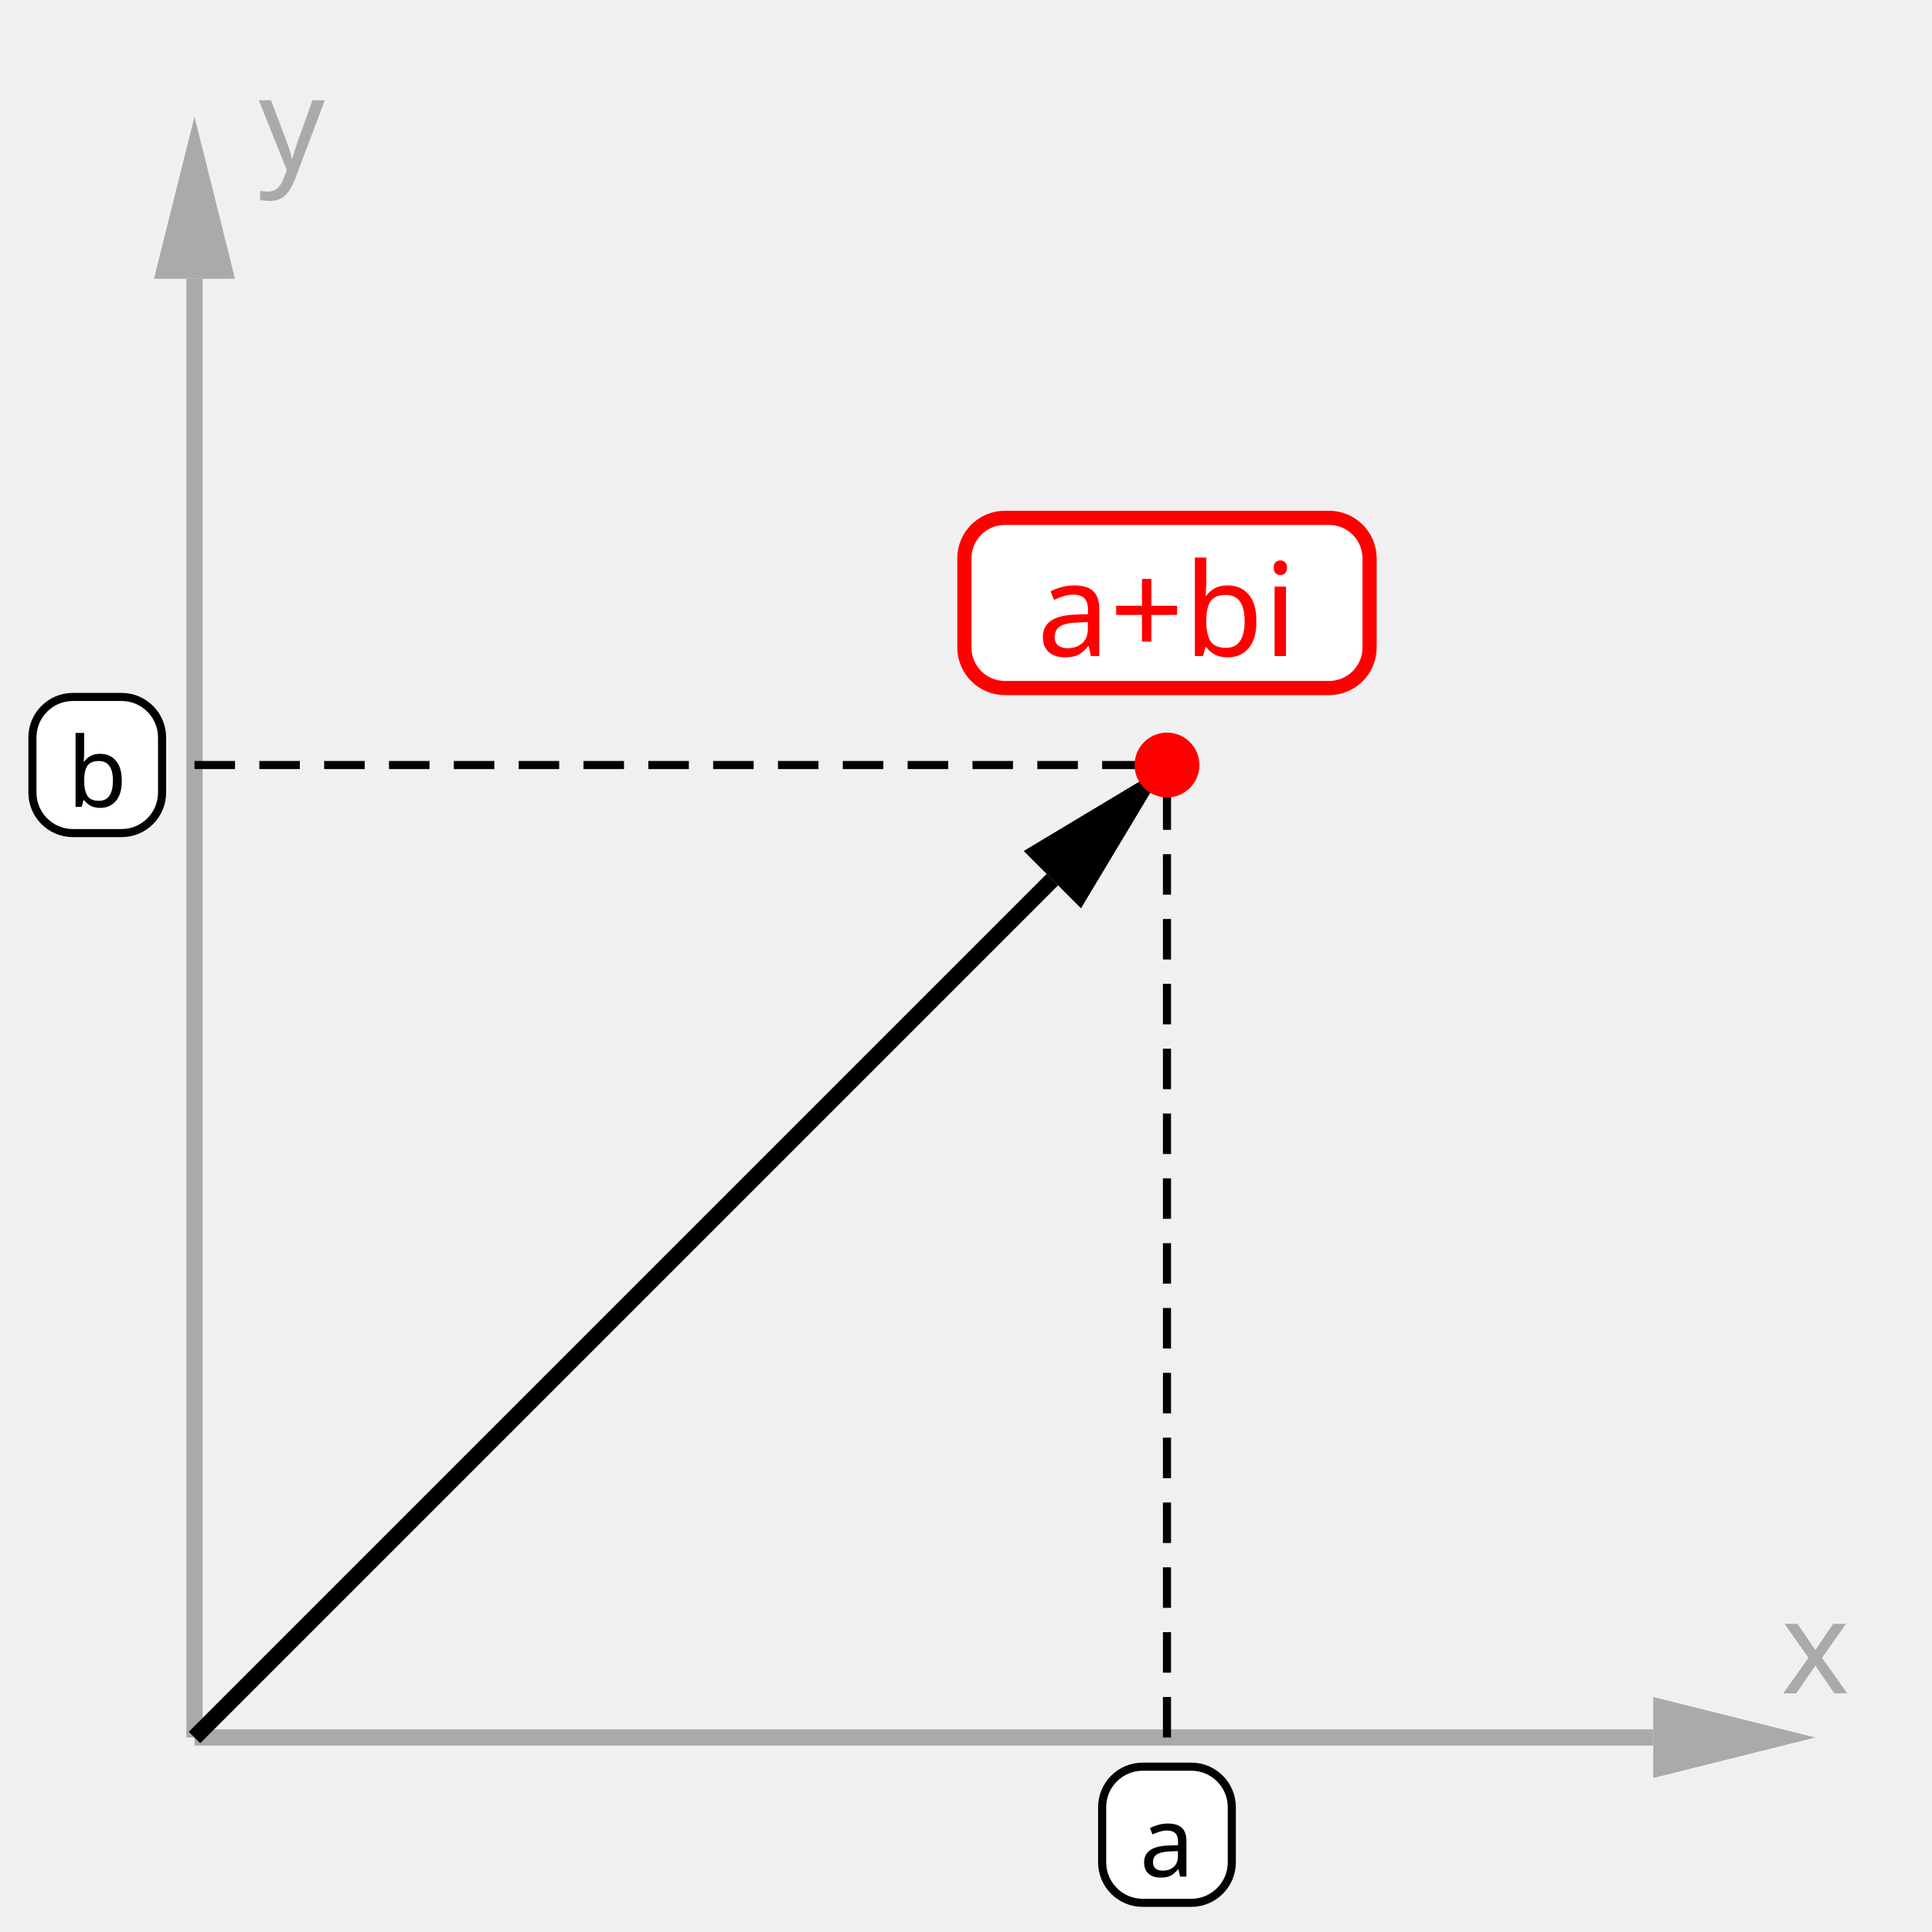
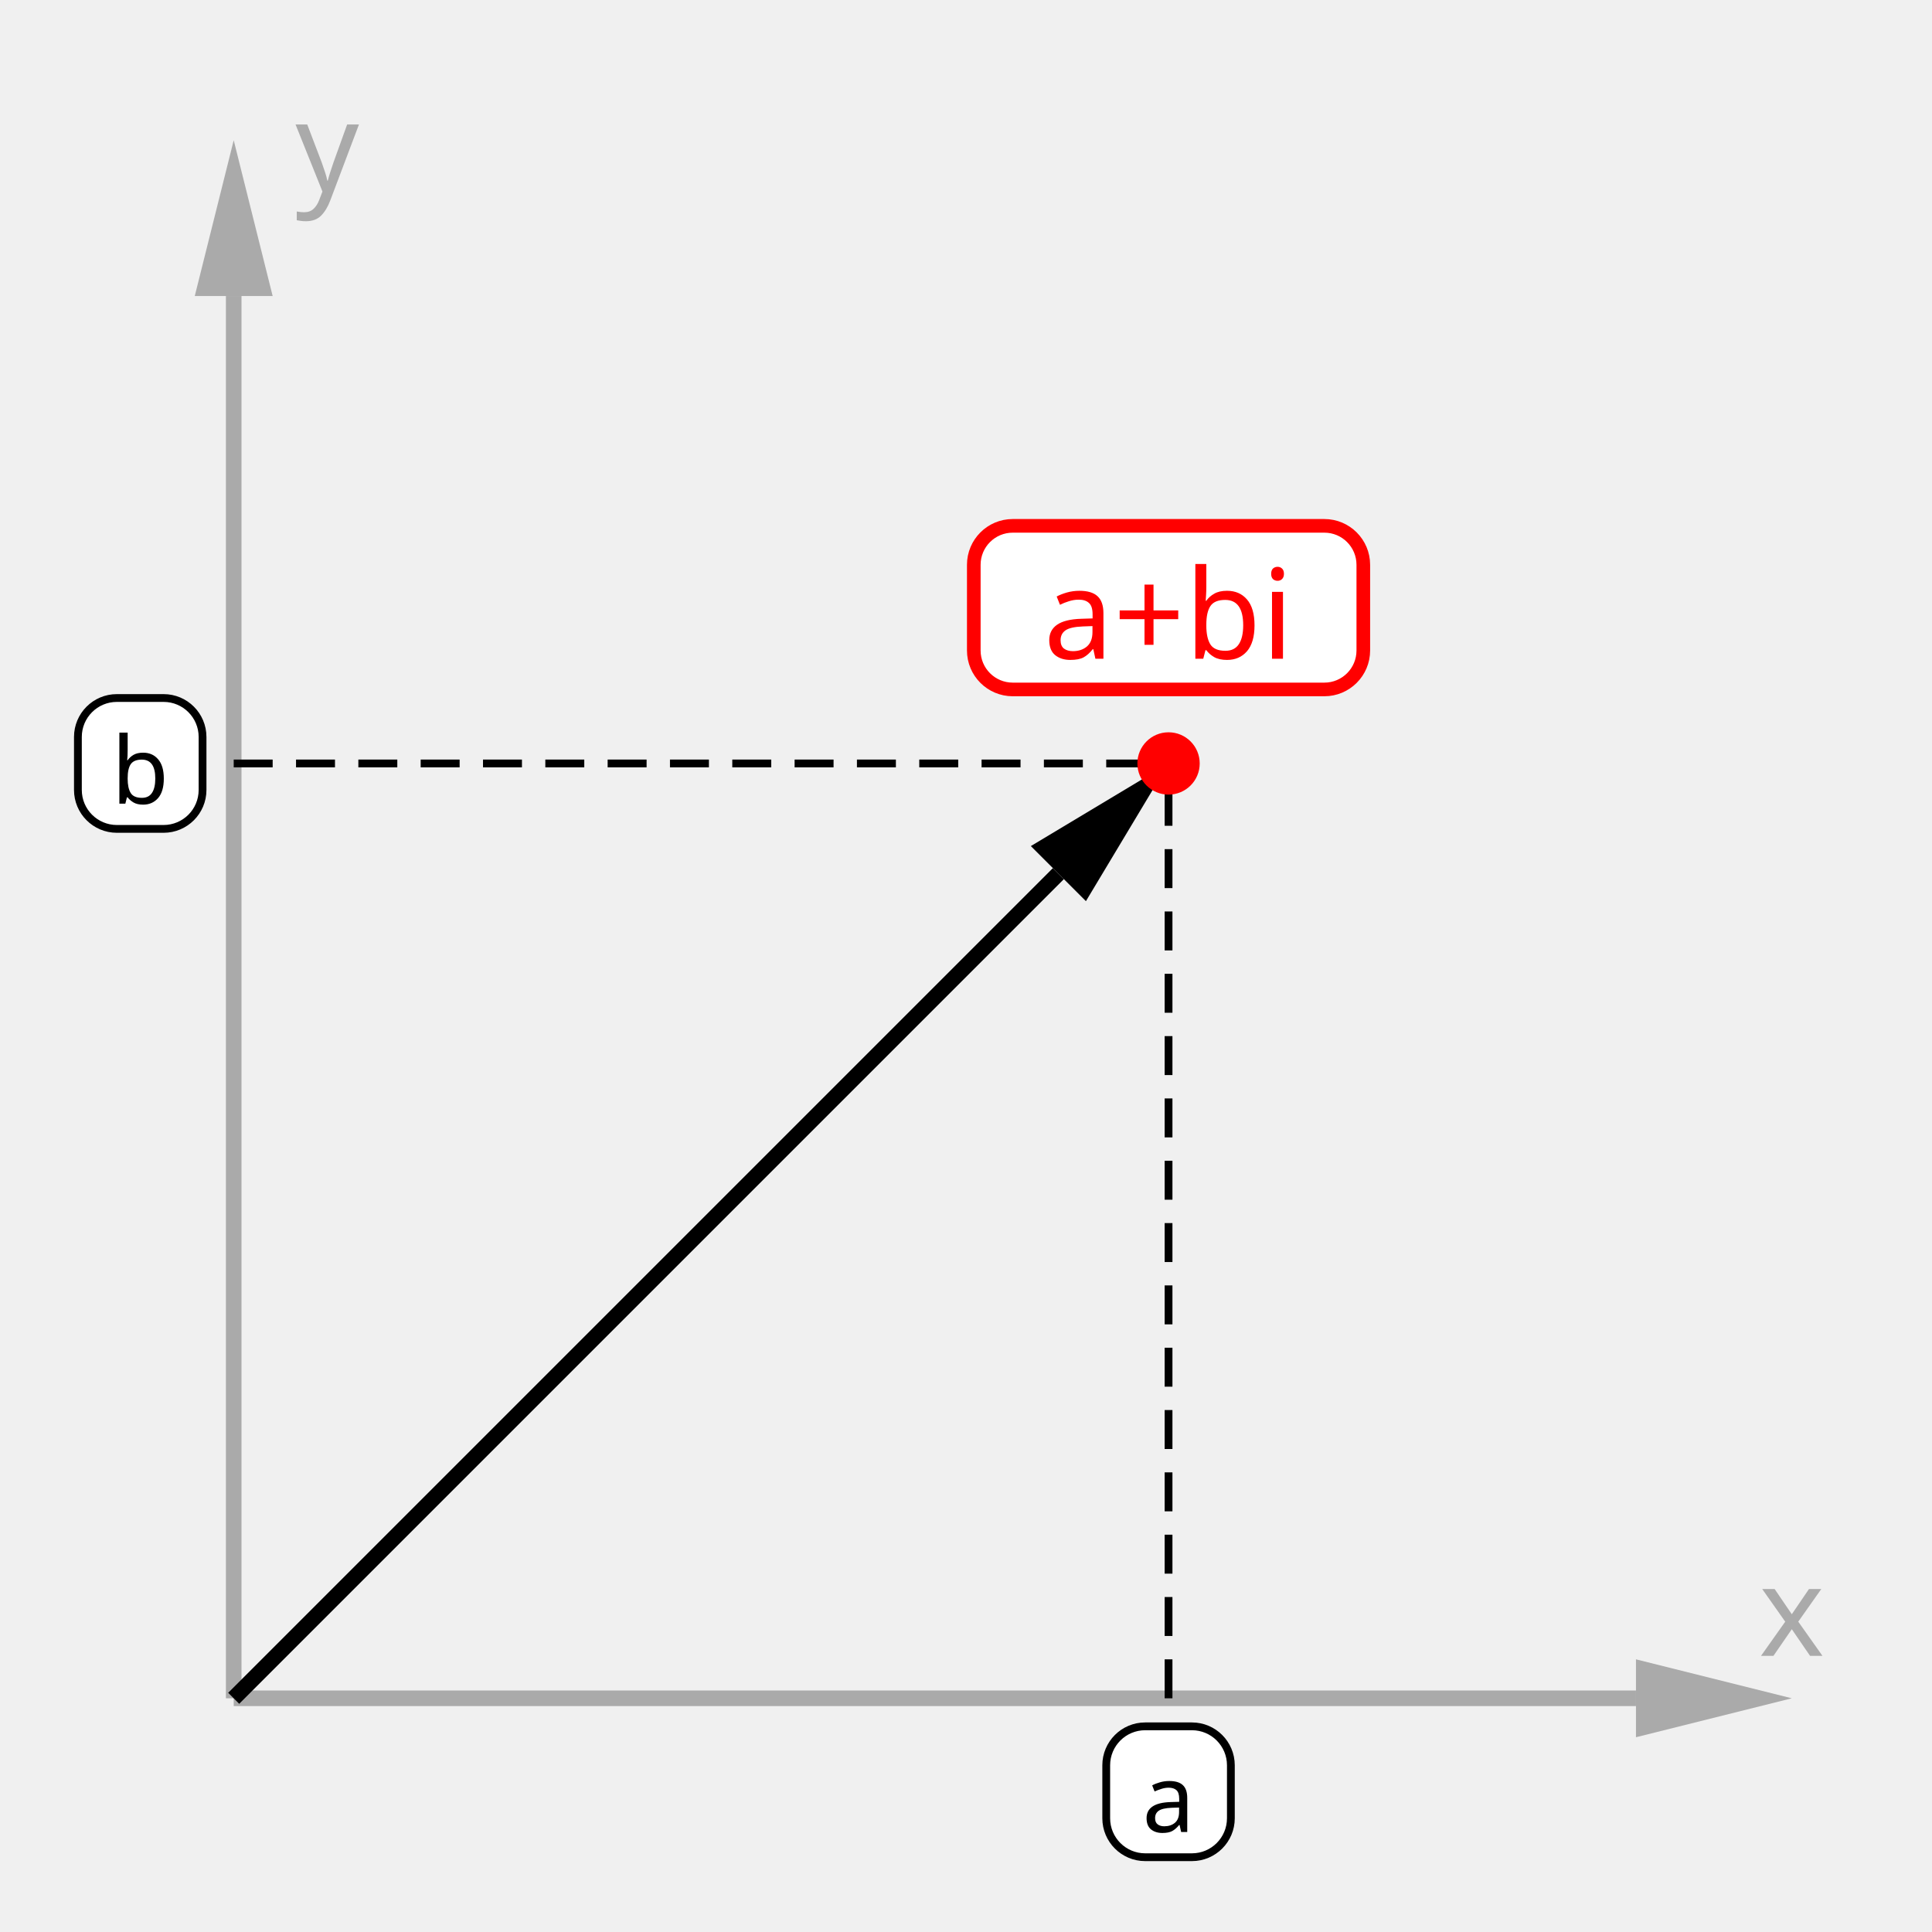
- <svg xmlns="http://www.w3.org/2000/svg" width="200" height="200" viewBox="-24 -14.4 238.4 238.4" style="background: rgb(255, 255, 255); border-radius: 8px;">
+ <svg xmlns="http://www.w3.org/2000/svg" width="200" height="200" viewBox="-30 -18 248 248" style="background: rgb(255, 255, 255); border-radius: 8px;">
  <defs>
    <pattern id="grid-1-#ccc-#fff-200-200-20-20" width="20" height="20" patternUnits="userSpaceOnUse" patternTransform="translate(0, 0)">
      <path d="M 0 0 L 0 20 20 20 20 0 0 0" fill="#fff" stroke="#ccc" stroke-width="0.5" />
    </pattern>
  </defs>
  <rect width="200" height="200" fill="url(#grid-1-#ccc-#fff-200-200-20-20)" style="     transform: scaleY(-1);     transform-origin: 0 100px;   " />
  <defs>
-     <marker id="h-22" markerWidth="10" markerHeight="5" refY="2.5" orient="auto">
+     <marker id="h-26" markerWidth="10" markerHeight="5" refY="2.5" orient="auto">
      <polygon points="0 0, 10 2.5, 0 5" fill="#aaa" />
    </marker>
  </defs>
-   <line x1="0" y1="200" x2="180" y2="200" stroke="#aaa" stroke-width="2" marker-end="url(#h-22)" />
+   <line x1="0" y1="200" x2="180" y2="200" stroke="#aaa" stroke-width="2" marker-end="url(#h-26)" />
  <defs>
-     <marker id="h-23" markerWidth="10" markerHeight="5" refY="2.5" orient="auto">
+     <marker id="h-27" markerWidth="10" markerHeight="5" refY="2.5" orient="auto">
      <polygon points="0 0, 10 2.5, 0 5" fill="#aaa" />
    </marker>
  </defs>
-   <line x1="0" y1="200" x2="1.1021821192326179e-14" y2="20" stroke="#aaa" stroke-width="2" marker-end="url(#h-23)" />
+   <line x1="0" y1="200" x2="1.1021821192326179e-14" y2="20" stroke="#aaa" stroke-width="2" marker-end="url(#h-27)" />
  <text x="200" y="189" width="20" fill="#aaa" style="dominant-baseline: middle; text-anchor: middle; font: normal 16px sans-serif">
      x
    </text>
  <text x="12" y="1" width="20" fill="#aaa" style="dominant-baseline: middle; text-anchor: middle; font: normal 16px sans-serif">
      y
    </text>
  <defs>
-     <marker id="h-24" markerWidth="10" markerHeight="5" refY="2.5" orient="auto">
+     <marker id="h-28" markerWidth="10" markerHeight="5" refY="2.5" orient="auto">
      <polygon points="0 0, 10 2.5, 0 5" fill="#000" />
    </marker>
  </defs>
-   <line x1="0" y1="200" x2="105.858" y2="94.142" stroke="#000" stroke-width="2" marker-end="url(#h-24)" />
+   <line x1="0" y1="200" x2="105.858" y2="94.142" stroke="#000" stroke-width="2" marker-end="url(#h-28)" />
  <line x1="120" y1="200" x2="120" y2="80" stroke="#000" stroke-width="1" stroke-dasharray="5,3" />
  <line x1="0" y1="80" x2="120" y2="80" stroke="#000" stroke-width="1" stroke-dasharray="5,3" />
  <rect x="112" y="203.6" width="16" height="16.8" fill="#fff" stroke="#000" stroke-width="1" rx="5" />
  <text x="120" y="213" width="16" fill="#000" style="dominant-baseline: middle; text-anchor: middle; font: normal 12px sans-serif">
      a
    </text>
  <rect x="-20" y="71.6" width="16" height="16.8" fill="#fff" stroke="#000" stroke-width="1" rx="5" />
  <text x="-12" y="81" width="16" fill="#000" style="dominant-baseline: middle; text-anchor: middle; font: normal 12px sans-serif">
      b
    </text>
  <circle cx="120" cy="80" r="4" fill="red" />
  <rect x="95" y="49.5" width="50" height="21" fill="#fff" stroke="red" stroke-width="1.75" rx="5" />
  <text x="120" y="61" width="50" fill="red" style="dominant-baseline: middle; text-anchor: middle; font: normal 16px sans-serif">
      a+bi
    </text>
</svg>
